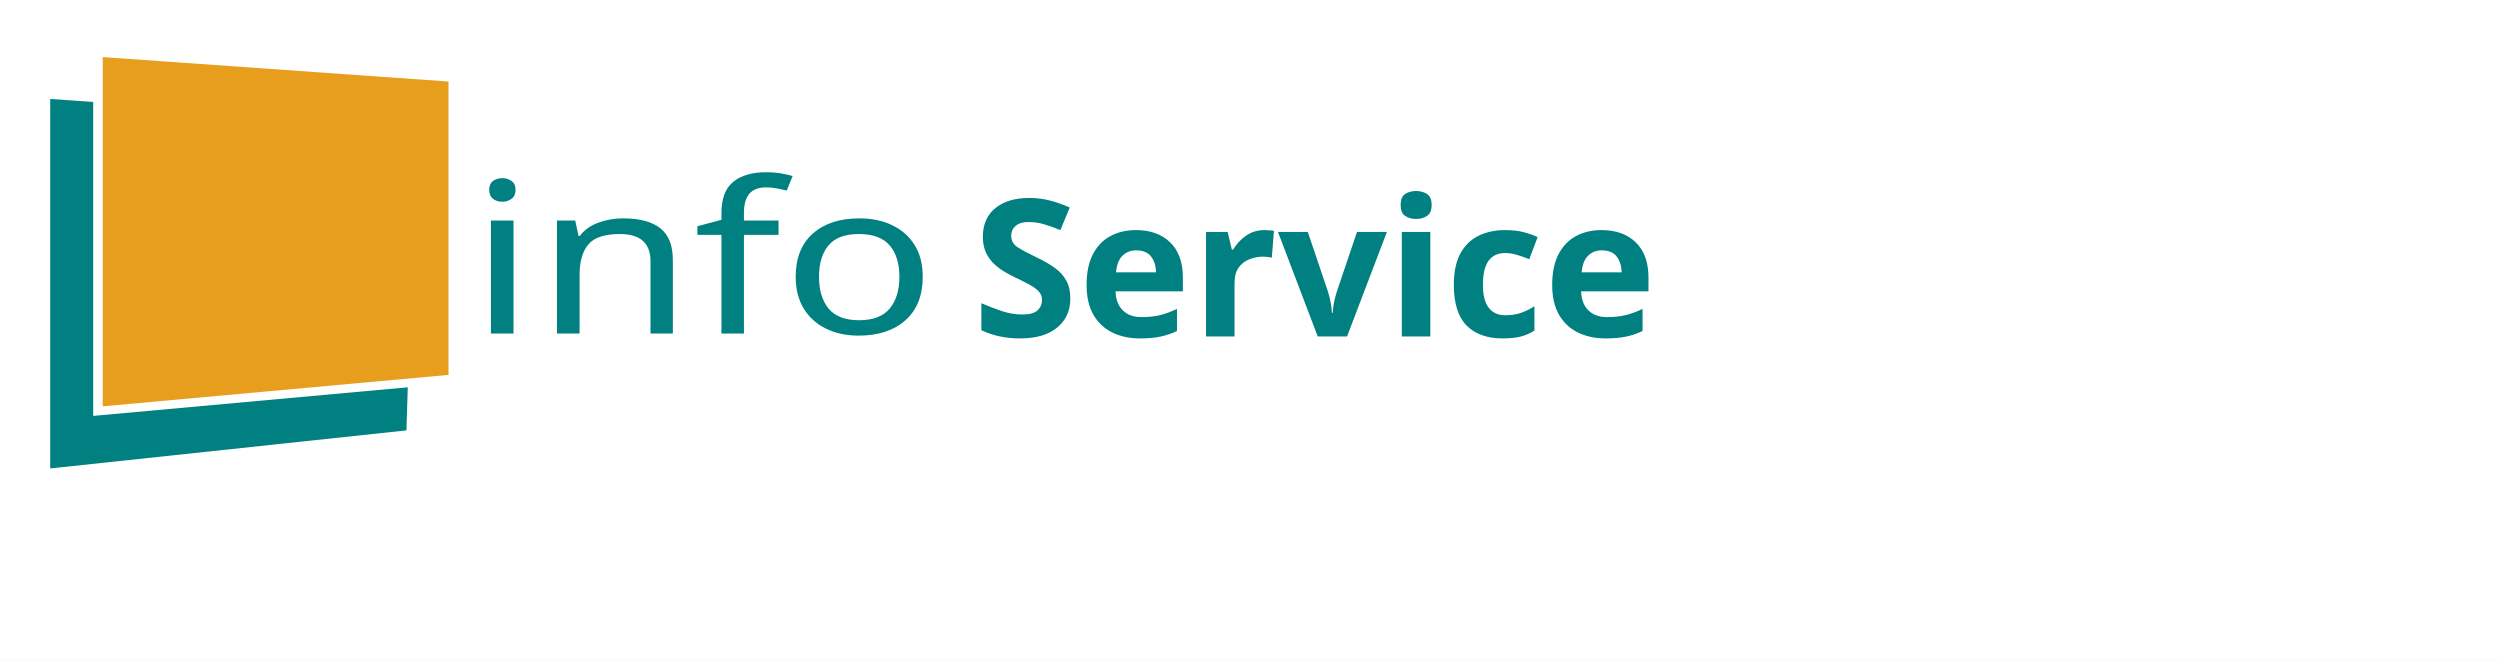
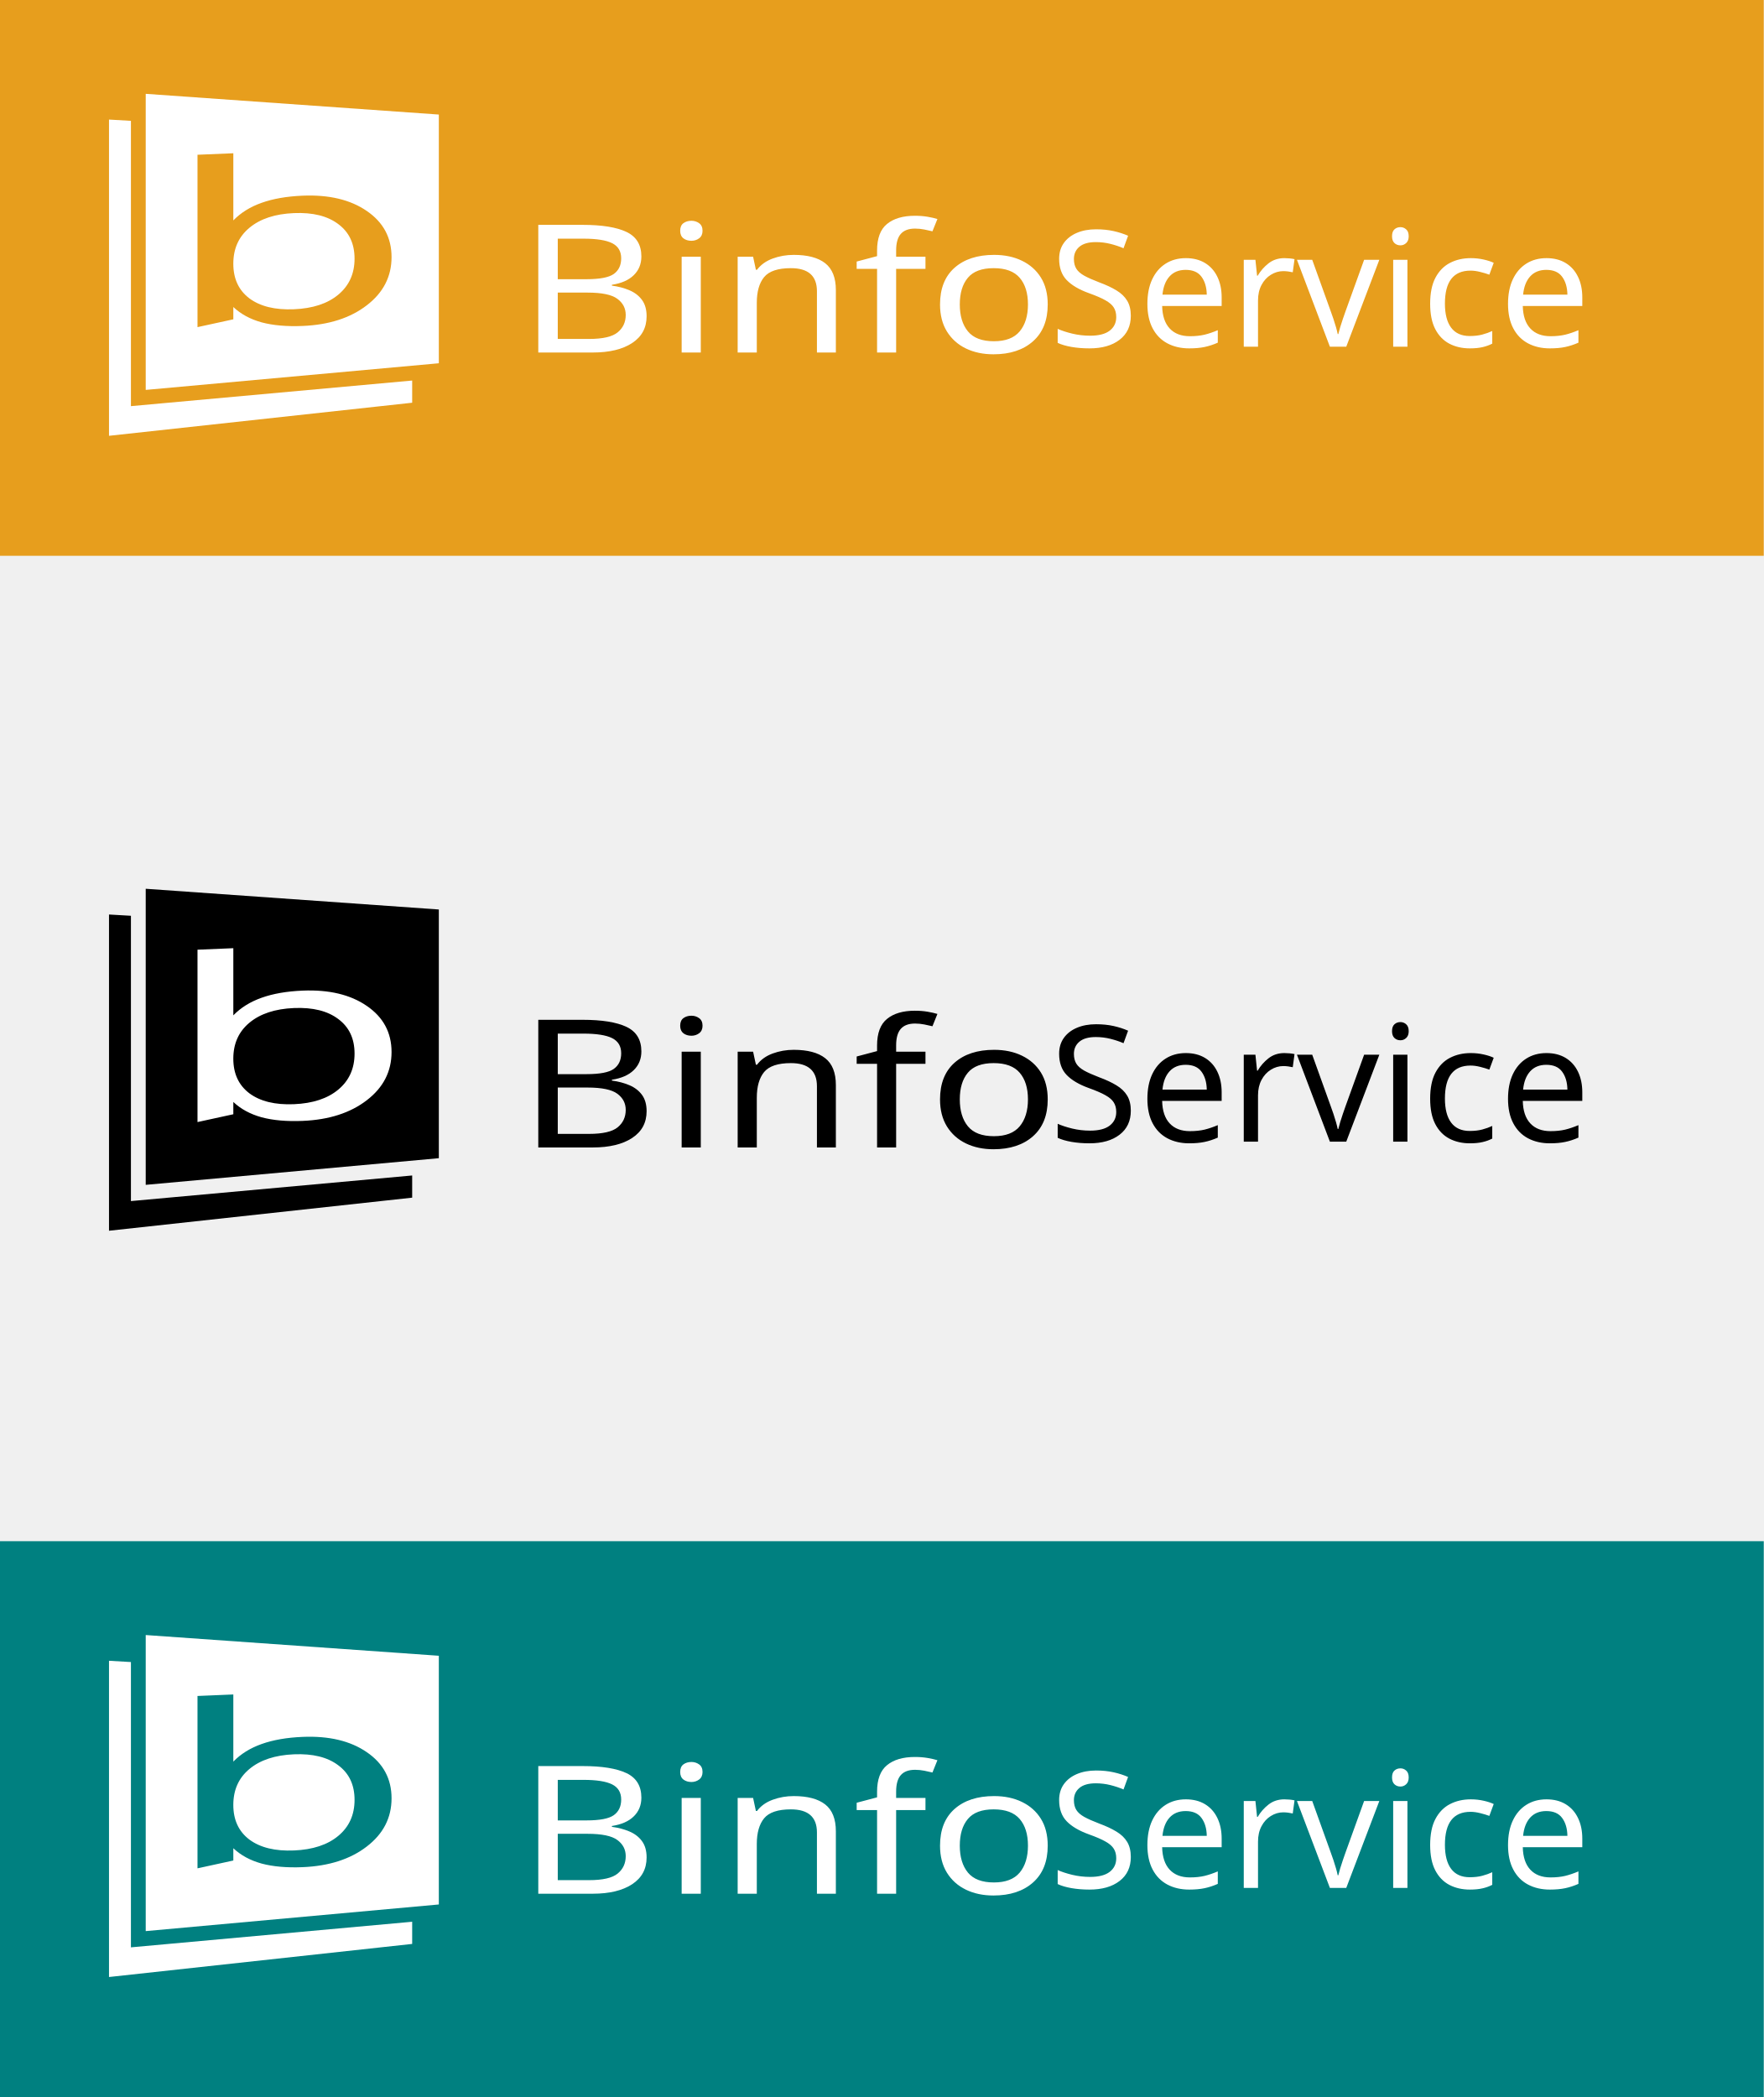
- <svg xmlns="http://www.w3.org/2000/svg" width="522.552" height="137.886" id="svg4993" version="1.1">
+ <svg xmlns="http://www.w3.org/2000/svg" xmlns:xlink="http://www.w3.org/1999/xlink" width="434.871" height="517.037" id="svg4993" version="1.1">
  <defs id="defs4995">
-     </defs>
-   <g id="layer1" transform="translate(-13.43503,-904.577)">
-     <rect y="65.116" x="307.804" height="170.859" width="325.765" id="rect3449" style="fill:#ffffff;fill-opacity:1;stroke:#ffffff;stroke-width:1.43;stroke-linecap:round;stroke-linejoin:round;stroke-miterlimit:4;stroke-opacity:1;stroke-dasharray:none;stroke-dashoffset:0" />
-     <rect style="fill:#ffffff;fill-opacity:1" id="rect3031" width="522.552" height="137.886" x="13.435" y="904.577" />
-     <flowRoot xml:space="preserve" id="flowRoot6449" style="font-size:19.933px;font-style:normal;font-variant:normal;font-weight:normal;font-stretch:normal;text-align:start;line-height:125%;writing-mode:lr-tb;text-anchor:start;fill:#4d4d4d;fill-opacity:1;stroke:none;font-family:Trebuchet MS;-inkscape-font-specification:Trebuchet MS" transform="matrix(1.169163,0,0,1.169163,-158.1413,944.4869)">
-       <flowRegion id="flowRegion6451">
-         <rect style="font-size:19.933px;font-style:normal;font-variant:normal;font-weight:normal;font-stretch:normal;text-align:start;line-height:125%;writing-mode:lr-tb;text-anchor:start;fill:#4d4d4d;font-family:Trebuchet MS;-inkscape-font-specification:Trebuchet MS" id="rect6453" width="440.475" height="27.367" x="152.567" y="52.238" />
-       </flowRegion>
-       <flowPara id="flowPara6459">Votre informaticien à domicile autour des Angles</flowPara>
-     </flowRoot>
-     <text xml:space="preserve" style="font-size:74.168px;font-style:normal;font-variant:normal;font-weight:bold;font-stretch:normal;text-align:start;line-height:125%;writing-mode:lr-tb;text-anchor:start;fill:#008080;fill-opacity:1;stroke:none;font-family:Trebuchet MS;-inkscape-font-specification:Trebuchet MS" x="101.175" y="1073.754" id="text6698" transform="scale(1.102086,0.9073698)">
-       <tspan id="tspan6700" x="101.175" y="1073.754" style="font-size:48.57px;font-style:normal;font-variant:normal;font-weight:normal;font-stretch:normal;fill:#008080;fill-opacity:1;font-family:Lucida Sans Unicode;-inkscape-font-specification:Lucida Sans Unicode">info</tspan>
-     </text>
-     <path style="fill:#008080;fill-opacity:1;stroke:none" d="m 23.933,925.261 76.455,5.406 -2,63.871 -74.455,7.95 z" id="rect4073" />
-     <path style="fill:#ffffff;fill-opacity:1;stroke:none" d="m 32.912,918.509 72.27,5.11 0,61.32 -72.27,6.57 z" id="path4274" />
-     <path id="path4076" d="m 34.912,916.509 72.27,5.11 0,61.32 -72.27,6.57 z" style="fill:#e79e1d;fill-opacity:1;stroke:none" />
-     <text xml:space="preserve" style="font-size:40px;font-style:normal;font-variant:normal;font-weight:bold;font-stretch:normal;text-align:start;line-height:125%;letter-spacing:0px;word-spacing:0px;writing-mode:lr-tb;text-anchor:start;fill:#008080;fill-opacity:1;stroke:none;font-family:Sans;-inkscape-font-specification:Sans Bold" x="216.718" y="974.906" id="text4211">
-       <tspan id="tspan4213" x="216.718" y="974.906">Service</tspan>
-     </text>
-     <flowRoot xml:space="preserve" id="flowRoot4276" style="font-size:40px;font-style:normal;font-variant:normal;font-weight:normal;font-stretch:normal;text-align:start;line-height:125%;letter-spacing:0px;word-spacing:0px;writing-mode:lr-tb;text-anchor:start;fill:#ffffff;fill-opacity:1;stroke:none;font-family:Sans;-inkscape-font-specification:Sans" transform="matrix(2.363215,-0.1877623,0,1.313627,-835.2341,-105.0239)">
-       <flowRegion id="flowRegion4278">
-         <rect id="rect4280" width="183.141" height="89.803" x="370.524" y="835.28" style="font-size:40px;font-style:normal;font-variant:normal;font-weight:normal;font-stretch:normal;text-align:start;line-height:125%;writing-mode:lr-tb;text-anchor:start;fill:#ffffff;font-family:Sans;-inkscape-font-specification:Sans" />
-       </flowRegion>
-       <flowPara id="flowPara4283" style="font-size:40px;font-style:normal;font-variant:normal;font-weight:normal;font-stretch:normal;text-align:start;line-height:125%;writing-mode:lr-tb;text-anchor:start;fill:#ffffff;font-family:Sans;-inkscape-font-specification:Sans">b</flowPara>
-     </flowRoot>
+     <linearGradient id="linearGradient4215">
+       <stop style="stop-color:#ffffff;stop-opacity:1;" offset="0" id="stop4217" />
+       <stop style="stop-color:#ffffff;stop-opacity:0;" offset="1" id="stop4219" />
+     </linearGradient>
+     <linearGradient id="linearGradient4226">
+       <stop id="stop4228" offset="0" style="stop-color:#b0ff00;stop-opacity:1;" />
+       <stop style="stop-color:#58fe2f;stop-opacity:1;" offset="0.14" id="stop4230" />
+       <stop style="stop-color:#00fd5f;stop-opacity:1;" offset="0.276" id="stop4232" />
+       <stop style="stop-color:#00fff7;stop-opacity:1;" offset="0.464" id="stop4234" />
+       <stop id="stop4236" offset="0.656" style="stop-color:#0ca2fa;stop-opacity:1;" />
+       <stop style="stop-color:#0662fc;stop-opacity:1;" offset="0.844" id="stop4242" />
+       <stop id="stop4238" offset="1" style="stop-color:#1800ff;stop-opacity:1;" />
+     </linearGradient>
+     <linearGradient id="linearGradient4208">
+       <stop style="stop-color:#b0ff00;stop-opacity:1;" offset="0" id="stop4210" />
+       <stop id="stop4222" offset="0.107" style="stop-color:#58fe2f;stop-opacity:1;" />
+       <stop id="stop4218" offset="0.215" style="stop-color:#00fd5f;stop-opacity:1;" />
+       <stop id="stop4216" offset="0.56" style="stop-color:#00fff7;stop-opacity:1;" />
+       <stop style="stop-color:#0ca2fa;stop-opacity:1;" offset="0.82" id="stop4220" />
+       <stop id="stop4240" offset="0.91" style="stop-color:#0667fc;stop-opacity:1;" />
+       <stop style="stop-color:#2f00ff;stop-opacity:1;" offset="1" id="stop4212" />
+     </linearGradient>
+     <linearGradient id="linearGradient4072">
+       <stop style="stop-color:#e79e1d;stop-opacity:1;" offset="0" id="stop4074" />
+       <stop style="stop-color:#ffffff;stop-opacity:1;" offset="1" id="stop4076" />
+     </linearGradient>
+     <linearGradient xlink:href="#linearGradient4215" id="linearGradient4357" gradientUnits="userSpaceOnUse" x1="182.444" y1="606.112" x2="69.076" y2="606.112" />
+     <linearGradient xlink:href="#linearGradient4215" id="linearGradient4361" gradientUnits="userSpaceOnUse" x1="182.444" y1="606.112" x2="69.076" y2="606.112" />
+     <linearGradient xlink:href="#linearGradient4215" id="linearGradient4367" gradientUnits="userSpaceOnUse" x1="182.444" y1="596.185" x2="69.076" y2="596.185" />
+     <linearGradient xlink:href="#linearGradient4215" id="linearGradient4371" gradientUnits="userSpaceOnUse" x1="182.444" y1="596.185" x2="69.076" y2="596.185" />
+     <linearGradient xlink:href="#linearGradient4215" id="linearGradient4377" gradientUnits="userSpaceOnUse" x1="182.444" y1="586.258" x2="69.076" y2="586.258" />
+     <linearGradient xlink:href="#linearGradient4215" id="linearGradient4381" gradientUnits="userSpaceOnUse" x1="182.444" y1="586.258" x2="69.076" y2="586.258" />
+     <linearGradient xlink:href="#linearGradient4215" id="linearGradient4387" gradientUnits="userSpaceOnUse" x1="182.444" y1="576.33" x2="69.076" y2="576.33" />
+     <linearGradient xlink:href="#linearGradient4215" id="linearGradient4391" gradientUnits="userSpaceOnUse" x1="182.444" y1="576.33" x2="69.076" y2="576.33" />
+     <linearGradient xlink:href="#linearGradient4215" id="linearGradient4397" gradientUnits="userSpaceOnUse" x1="182.444" y1="566.403" x2="69.076" y2="566.403" />
+     <linearGradient xlink:href="#linearGradient4215" id="linearGradient4401" gradientUnits="userSpaceOnUse" x1="182.444" y1="566.403" x2="69.076" y2="566.403" />
+     <linearGradient xlink:href="#linearGradient4215" id="linearGradient4407" gradientUnits="userSpaceOnUse" x1="182.444" y1="556.476" x2="69.076" y2="556.476" />
+     <linearGradient xlink:href="#linearGradient4215" id="linearGradient4411" gradientUnits="userSpaceOnUse" x1="182.444" y1="556.476" x2="69.076" y2="556.476" />
+     <linearGradient xlink:href="#linearGradient4215" id="linearGradient4535" gradientUnits="userSpaceOnUse" x1="182.444" y1="606.112" x2="69.076" y2="606.112" />
+     <linearGradient xlink:href="#linearGradient4215" id="linearGradient4537" gradientUnits="userSpaceOnUse" x1="182.444" y1="606.112" x2="69.076" y2="606.112" />
+     <linearGradient xlink:href="#linearGradient4215" id="linearGradient4539" gradientUnits="userSpaceOnUse" x1="182.444" y1="606.112" x2="69.076" y2="606.112" />
+     <linearGradient xlink:href="#linearGradient4215" id="linearGradient4545" gradientUnits="userSpaceOnUse" x1="182.444" y1="596.185" x2="69.076" y2="596.185" />
+     <linearGradient xlink:href="#linearGradient4215" id="linearGradient4547" gradientUnits="userSpaceOnUse" x1="182.444" y1="596.185" x2="69.076" y2="596.185" />
+     <linearGradient xlink:href="#linearGradient4215" id="linearGradient4549" gradientUnits="userSpaceOnUse" x1="182.444" y1="596.185" x2="69.076" y2="596.185" />
+     <linearGradient xlink:href="#linearGradient4215" id="linearGradient4555" gradientUnits="userSpaceOnUse" x1="182.444" y1="586.258" x2="69.076" y2="586.258" />
+     <linearGradient xlink:href="#linearGradient4215" id="linearGradient4557" gradientUnits="userSpaceOnUse" x1="182.444" y1="586.258" x2="69.076" y2="586.258" />
+     <linearGradient xlink:href="#linearGradient4215" id="linearGradient4559" gradientUnits="userSpaceOnUse" x1="182.444" y1="586.258" x2="69.076" y2="586.258" />
+     <linearGradient xlink:href="#linearGradient4215" id="linearGradient4565" gradientUnits="userSpaceOnUse" x1="182.444" y1="576.33" x2="69.076" y2="576.33" />
+     <linearGradient xlink:href="#linearGradient4215" id="linearGradient4567" gradientUnits="userSpaceOnUse" x1="182.444" y1="576.33" x2="69.076" y2="576.33" />
+     <linearGradient xlink:href="#linearGradient4215" id="linearGradient4569" gradientUnits="userSpaceOnUse" x1="182.444" y1="576.33" x2="69.076" y2="576.33" />
+     <linearGradient xlink:href="#linearGradient4215" id="linearGradient4575" gradientUnits="userSpaceOnUse" x1="182.444" y1="566.403" x2="69.076" y2="566.403" />
+     <linearGradient xlink:href="#linearGradient4215" id="linearGradient4577" gradientUnits="userSpaceOnUse" x1="182.444" y1="566.403" x2="69.076" y2="566.403" />
+     <linearGradient xlink:href="#linearGradient4215" id="linearGradient4579" gradientUnits="userSpaceOnUse" x1="182.444" y1="566.403" x2="69.076" y2="566.403" />
+     <linearGradient xlink:href="#linearGradient4215" id="linearGradient4585" gradientUnits="userSpaceOnUse" x1="182.444" y1="556.476" x2="69.076" y2="556.476" />
+     <linearGradient xlink:href="#linearGradient4215" id="linearGradient4587" gradientUnits="userSpaceOnUse" x1="182.444" y1="556.476" x2="69.076" y2="556.476" />
+     <linearGradient xlink:href="#linearGradient4215" id="linearGradient4589" gradientUnits="userSpaceOnUse" x1="182.444" y1="556.476" x2="69.076" y2="556.476" />
+   </defs>
+   <g id="layer1" transform="translate(-518.9361,-492.3616)">
+     <g id="g3542">
+       <path style="fill:#000000;fill-opacity:1;stroke:none" d="m 545.812,717.844 0,77.969 74.75,-8.156 0,-5.469 -69.344,6.312 0,-70.344 -5.406,-0.312 z" id="path4984" />
+       <path style="fill:#000000;fill-opacity:1;stroke:none" d="m 554.865,711.497 72.27,5.11 0,61.32 -72.27,6.57 z" id="path4986" />
+       <g id="g4988" style="font-style:normal;font-weight:normal;font-size:40px;line-height:125%;font-family:Sans;letter-spacing:0px;word-spacing:0px;fill:#ffffff;fill-opacity:1;stroke:none" transform="matrix(4.488707,-0.187634,0,4.488707,38.28303,-1553.252)">
+         <path style="fill:#ffffff;fill-opacity:1" id="path4990" d="m 126.556,518.887 c 0,-0.823 -0.298,-1.468 -0.894,-1.935 -0.589,-0.471 -1.401,-0.706 -2.436,-0.706 -1.035,0 -1.851,0.235 -2.447,0.706 -0.589,0.466 -0.883,1.111 -0.883,1.935 0,0.823 0.294,1.47 0.883,1.941 0.596,0.466 1.411,0.7 2.447,0.7 1.035,0 1.847,-0.233 2.436,-0.7 0.596,-0.471 0.894,-1.118 0.894,-1.941 m -6.659,-2.379 c 0.411,-0.406 0.929,-0.706 1.553,-0.901 0.631,-0.199 1.383,-0.298 2.255,-0.298 1.447,10e-6 2.62,0.329 3.521,0.986 0.908,0.657 1.362,1.521 1.362,2.592 -1e-5,1.071 -0.454,1.935 -1.362,2.592 -0.901,0.657 -2.074,0.986 -3.521,0.986 -0.872,0 -1.624,-0.097 -2.255,-0.292 -0.624,-0.199 -1.142,-0.501 -1.553,-0.907 l 0,0.675 -1.968,0.347 0,-9.468 1.968,0 0,3.687" />
+       </g>
+       <text transform="scale(1.102086,0.9073698)" id="text4994" y="854.424" x="619.241" style="font-style:normal;font-variant:normal;font-weight:bold;font-stretch:normal;font-size:74.168px;line-height:125%;font-family:'Trebuchet MS';-inkscape-font-specification:'Trebuchet MS';text-align:start;writing-mode:lr-tb;text-anchor:start;fill:#000000;fill-opacity:1;stroke:none" xml:space="preserve">
+         <tspan style="font-style:normal;font-variant:normal;font-weight:500;font-stretch:normal;font-size:48.57px;line-height:125%;font-family:'Apple SD Gothic Neo';-inkscape-font-specification:'Apple SD Gothic Neo Medium';text-align:start;writing-mode:lr-tb;text-anchor:start;fill:#000000;fill-opacity:1" y="854.424" x="619.241" id="tspan4996">info</tspan>
+       </text>
+       <text id="text4998" y="773.852" x="777.671" style="font-style:normal;font-variant:normal;font-weight:bold;font-stretch:normal;font-size:40px;line-height:125%;font-family:Sans;-inkscape-font-specification:'Sans Bold';text-align:start;letter-spacing:0px;word-spacing:0px;writing-mode:lr-tb;text-anchor:start;fill:#000000;fill-opacity:1;stroke:none" xml:space="preserve">
+         <tspan style="font-style:normal;font-variant:normal;font-weight:300;font-stretch:normal;font-size:40px;line-height:125%;font-family:'Apple SD Gothic Neo';-inkscape-font-specification:'Apple SD Gothic Neo Light';text-align:start;writing-mode:lr-tb;text-anchor:start;fill:#000000;fill-opacity:1" y="773.852" x="777.671" id="tspan5000">Service</tspan>
+       </text>
+       <text xml:space="preserve" style="font-style:normal;font-variant:normal;font-weight:bold;font-stretch:normal;font-size:74.168px;line-height:125%;font-family:'Trebuchet MS';-inkscape-font-specification:'Trebuchet MS';text-align:start;writing-mode:lr-tb;text-anchor:start;fill:#000000;fill-opacity:1;stroke:none" x="586.575" y="854.424" id="text5002" transform="scale(1.102086,0.9073698)">
+         <tspan id="tspan5004" x="586.575" y="854.424" style="font-style:normal;font-variant:normal;font-weight:300;font-stretch:normal;font-size:48.57px;line-height:125%;font-family:'Apple SD Gothic Neo';-inkscape-font-specification:'Apple SD Gothic Neo Light';text-align:start;writing-mode:lr-tb;text-anchor:start;fill:#000000;fill-opacity:1">B</tspan>
+       </text>
+     </g>
+     <g transform="matrix(4.488707,-0.187634,0,4.488707,558.9134,-1354.995)" style="font-style:normal;font-weight:normal;font-size:40px;line-height:125%;font-family:Sans;letter-spacing:0px;word-spacing:0px;fill:#ffffff;fill-opacity:1;stroke:none" id="g4035" />
+     <g id="g3554">
+       <rect y="872.362" x="518.936" height="137.037" width="434.871" id="rect3483" style="fill:#008080;fill-opacity:1;stroke:none" />
+       <g id="g3485">
+         <path style="fill:#ffffff;fill-opacity:1;stroke:none" d="m 545.812,901.844 0,77.969 74.75,-8.156 0,-5.469 -69.344,6.312 0,-70.344 -5.406,-0.312 z" id="path3463" />
+         <path style="fill:#ffffff;fill-opacity:1;stroke:none" d="m 554.865,895.497 72.27,5.11 0,61.32 -72.27,6.57 z" id="path3465" />
+         <g id="g3467" style="font-style:normal;font-weight:normal;font-size:40px;line-height:125%;font-family:Sans;letter-spacing:0px;word-spacing:0px;fill:#008080;fill-opacity:1;stroke:none" transform="matrix(4.488707,-0.187634,0,4.488707,38.28303,-1369.252)">
+           <path style="fill:#008080;fill-opacity:1" id="path3469" d="m 126.556,518.887 c 0,-0.823 -0.298,-1.468 -0.894,-1.935 -0.589,-0.471 -1.401,-0.706 -2.436,-0.706 -1.035,0 -1.851,0.235 -2.447,0.706 -0.589,0.466 -0.883,1.111 -0.883,1.935 0,0.823 0.294,1.47 0.883,1.941 0.596,0.466 1.411,0.7 2.447,0.7 1.035,0 1.847,-0.233 2.436,-0.7 0.596,-0.471 0.894,-1.118 0.894,-1.941 m -6.659,-2.379 c 0.411,-0.406 0.929,-0.706 1.553,-0.901 0.631,-0.199 1.383,-0.298 2.255,-0.298 1.447,10e-6 2.62,0.329 3.521,0.986 0.908,0.657 1.362,1.521 1.362,2.592 -1e-5,1.071 -0.454,1.935 -1.362,2.592 -0.901,0.657 -2.074,0.986 -3.521,0.986 -0.872,0 -1.624,-0.097 -2.255,-0.292 -0.624,-0.199 -1.142,-0.501 -1.553,-0.907 l 0,0.675 -1.968,0.347 0,-9.468 1.968,0 0,3.687" />
+         </g>
+         <text transform="scale(1.102086,0.9073698)" id="text3471" y="1057.208" x="619.241" style="font-style:normal;font-variant:normal;font-weight:bold;font-stretch:normal;font-size:74.168px;line-height:125%;font-family:'Trebuchet MS';-inkscape-font-specification:'Trebuchet MS';text-align:start;writing-mode:lr-tb;text-anchor:start;fill:#ffffff;fill-opacity:1;stroke:none" xml:space="preserve">
+           <tspan style="font-style:normal;font-variant:normal;font-weight:500;font-stretch:normal;font-size:48.57px;line-height:125%;font-family:'Apple SD Gothic Neo';-inkscape-font-specification:'Apple SD Gothic Neo Medium';text-align:start;writing-mode:lr-tb;text-anchor:start;fill:#ffffff;fill-opacity:1" y="1057.208" x="619.241" id="tspan3473">info</tspan>
+         </text>
+         <text id="text3475" y="957.852" x="777.671" style="font-style:normal;font-variant:normal;font-weight:bold;font-stretch:normal;font-size:40px;line-height:125%;font-family:Sans;-inkscape-font-specification:'Sans Bold';text-align:start;letter-spacing:0px;word-spacing:0px;writing-mode:lr-tb;text-anchor:start;fill:#ffffff;fill-opacity:1;stroke:none" xml:space="preserve">
+           <tspan style="font-style:normal;font-variant:normal;font-weight:300;font-stretch:normal;font-size:40px;line-height:125%;font-family:'Apple SD Gothic Neo';-inkscape-font-specification:'Apple SD Gothic Neo Light';text-align:start;writing-mode:lr-tb;text-anchor:start;fill:#ffffff;fill-opacity:1" y="957.852" x="777.671" id="tspan3477">Service</tspan>
+         </text>
+         <text xml:space="preserve" style="font-style:normal;font-variant:normal;font-weight:bold;font-stretch:normal;font-size:74.168px;line-height:125%;font-family:'Trebuchet MS';-inkscape-font-specification:'Trebuchet MS';text-align:start;writing-mode:lr-tb;text-anchor:start;fill:#ffffff;fill-opacity:1;stroke:none" x="586.575" y="1057.208" id="text3479" transform="scale(1.102086,0.9073698)">
+           <tspan id="tspan3481" x="586.575" y="1057.208" style="font-style:normal;font-variant:normal;font-weight:300;font-stretch:normal;font-size:48.57px;line-height:125%;font-family:'Apple SD Gothic Neo';-inkscape-font-specification:'Apple SD Gothic Neo Light';text-align:start;writing-mode:lr-tb;text-anchor:start;fill:#ffffff;fill-opacity:1">B</tspan>
+         </text>
+       </g>
+     </g>
+     <g id="g3529">
+       <rect style="fill:#e79e1d;fill-opacity:1;stroke:none" id="rect3883" width="434.871" height="137.037" x="518.936" y="492.362" />
+       <path style="fill:#ffffff;fill-opacity:1;stroke:none" d="m 545.812,521.844 0,77.969 74.75,-8.156 0,-5.469 -69.344,6.312 0,-70.344 -5.406,-0.312 z" id="path3499" />
+       <path style="fill:#ffffff;fill-opacity:1;stroke:none" d="m 554.865,515.497 72.27,5.11 0,61.32 -72.27,6.57 z" id="path3501" />
+       <g id="g3503" style="font-style:normal;font-weight:normal;font-size:40px;line-height:125%;font-family:Sans;letter-spacing:0px;word-spacing:0px;fill:#e79e1d;fill-opacity:1;stroke:none" transform="matrix(4.488707,-0.187634,0,4.488707,38.28303,-1749.252)">
+         <path style="fill:#e79e1d;fill-opacity:1" id="path3505" d="m 126.556,518.887 c 0,-0.823 -0.298,-1.468 -0.894,-1.935 -0.589,-0.471 -1.401,-0.706 -2.436,-0.706 -1.035,0 -1.851,0.235 -2.447,0.706 -0.589,0.466 -0.883,1.111 -0.883,1.935 0,0.823 0.294,1.47 0.883,1.941 0.596,0.466 1.411,0.7 2.447,0.7 1.035,0 1.847,-0.233 2.436,-0.7 0.596,-0.471 0.894,-1.118 0.894,-1.941 m -6.659,-2.379 c 0.411,-0.406 0.929,-0.706 1.553,-0.901 0.631,-0.199 1.383,-0.298 2.255,-0.298 1.447,10e-6 2.62,0.329 3.521,0.986 0.908,0.657 1.362,1.521 1.362,2.592 -1e-5,1.071 -0.454,1.935 -1.362,2.592 -0.901,0.657 -2.074,0.986 -3.521,0.986 -0.872,0 -1.624,-0.097 -2.255,-0.292 -0.624,-0.199 -1.142,-0.501 -1.553,-0.907 l 0,0.675 -1.968,0.347 0,-9.468 1.968,0 0,3.687" />
+       </g>
+       <text transform="scale(1.102086,0.9073698)" id="text3507" y="638.415" x="619.241" style="font-style:normal;font-variant:normal;font-weight:bold;font-stretch:normal;font-size:74.168px;line-height:125%;font-family:'Trebuchet MS';-inkscape-font-specification:'Trebuchet MS';text-align:start;writing-mode:lr-tb;text-anchor:start;fill:#ffffff;fill-opacity:1;stroke:none" xml:space="preserve">
+         <tspan style="font-style:normal;font-variant:normal;font-weight:500;font-stretch:normal;font-size:48.57px;line-height:125%;font-family:'Apple SD Gothic Neo';-inkscape-font-specification:'Apple SD Gothic Neo Medium';text-align:start;writing-mode:lr-tb;text-anchor:start;fill:#ffffff;fill-opacity:1" y="638.415" x="619.241" id="tspan3509">info</tspan>
+       </text>
+       <text id="text3511" y="577.852" x="777.671" style="font-style:normal;font-variant:normal;font-weight:bold;font-stretch:normal;font-size:40px;line-height:125%;font-family:Sans;-inkscape-font-specification:'Sans Bold';text-align:start;letter-spacing:0px;word-spacing:0px;writing-mode:lr-tb;text-anchor:start;fill:#ffffff;fill-opacity:1;stroke:none" xml:space="preserve">
+         <tspan style="font-style:normal;font-variant:normal;font-weight:300;font-stretch:normal;font-size:40px;line-height:125%;font-family:'Apple SD Gothic Neo';-inkscape-font-specification:'Apple SD Gothic Neo Light';text-align:start;writing-mode:lr-tb;text-anchor:start;fill:#ffffff;fill-opacity:1" y="577.852" x="777.671" id="tspan3513">Service</tspan>
+       </text>
+       <text xml:space="preserve" style="font-style:normal;font-variant:normal;font-weight:bold;font-stretch:normal;font-size:74.168px;line-height:125%;font-family:'Trebuchet MS';-inkscape-font-specification:'Trebuchet MS';text-align:start;writing-mode:lr-tb;text-anchor:start;fill:#ffffff;fill-opacity:1;stroke:none" x="586.575" y="638.415" id="text3515" transform="scale(1.102086,0.9073698)">
+         <tspan id="tspan3517" x="586.575" y="638.415" style="font-style:normal;font-variant:normal;font-weight:300;font-stretch:normal;font-size:48.57px;line-height:125%;font-family:'Apple SD Gothic Neo';-inkscape-font-specification:'Apple SD Gothic Neo Light';text-align:start;writing-mode:lr-tb;text-anchor:start;fill:#ffffff;fill-opacity:1">B</tspan>
+       </text>
+     </g>
  </g>
</svg>
